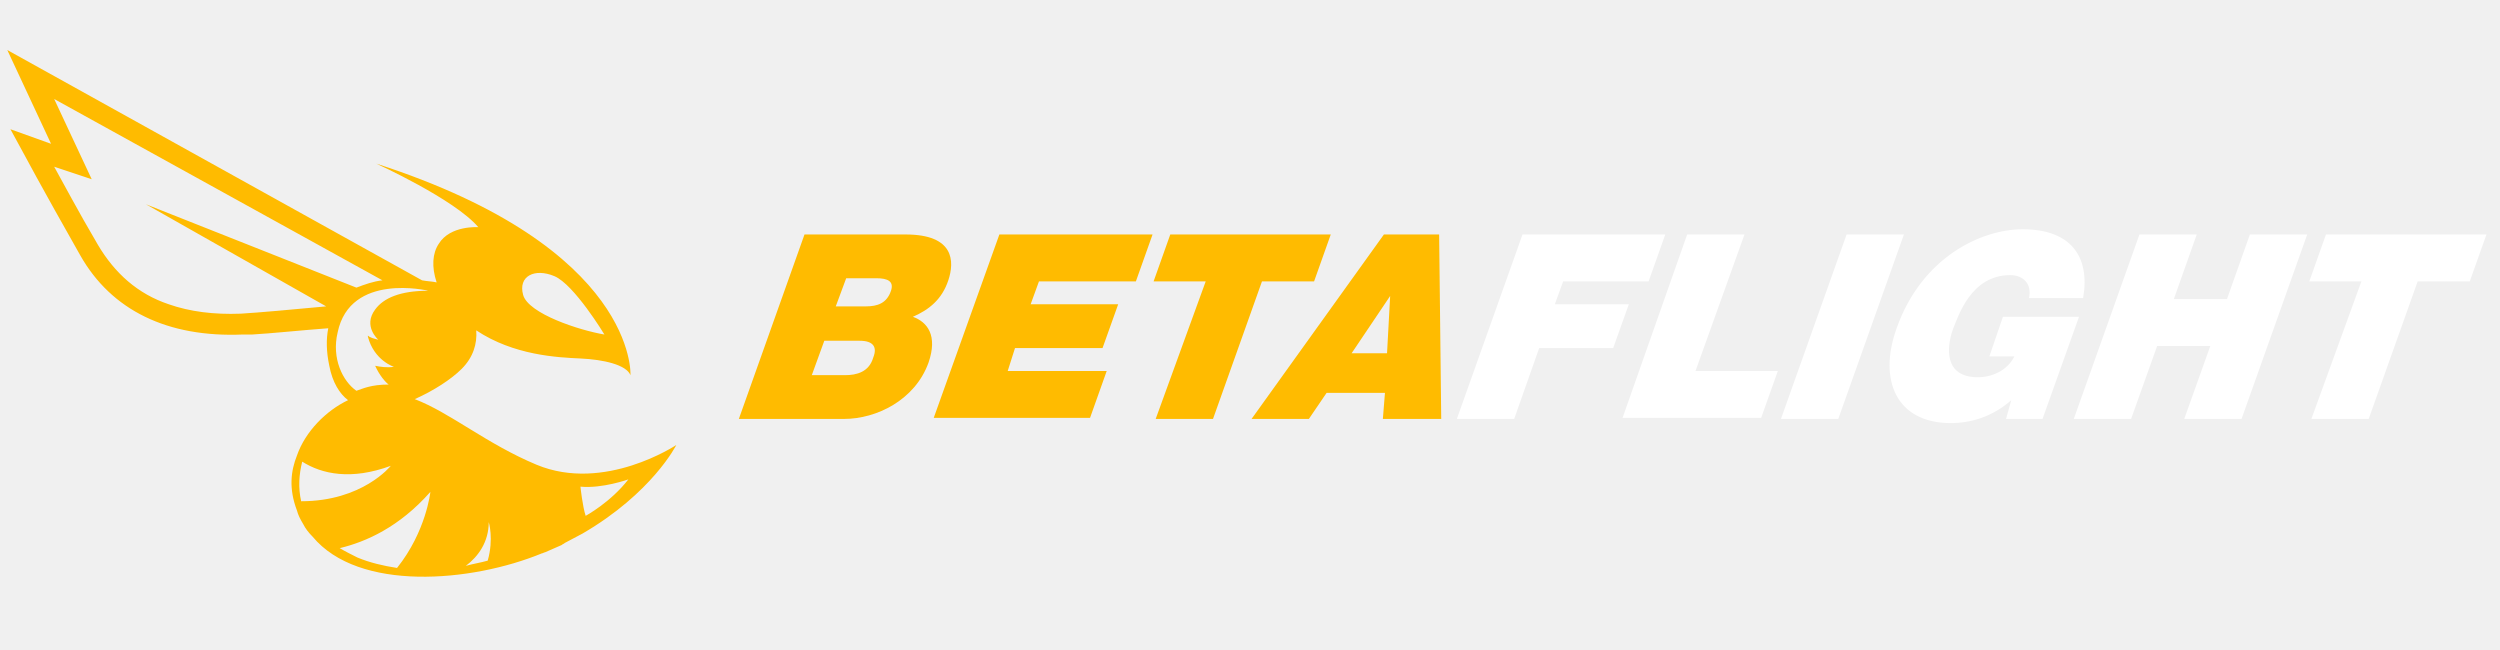
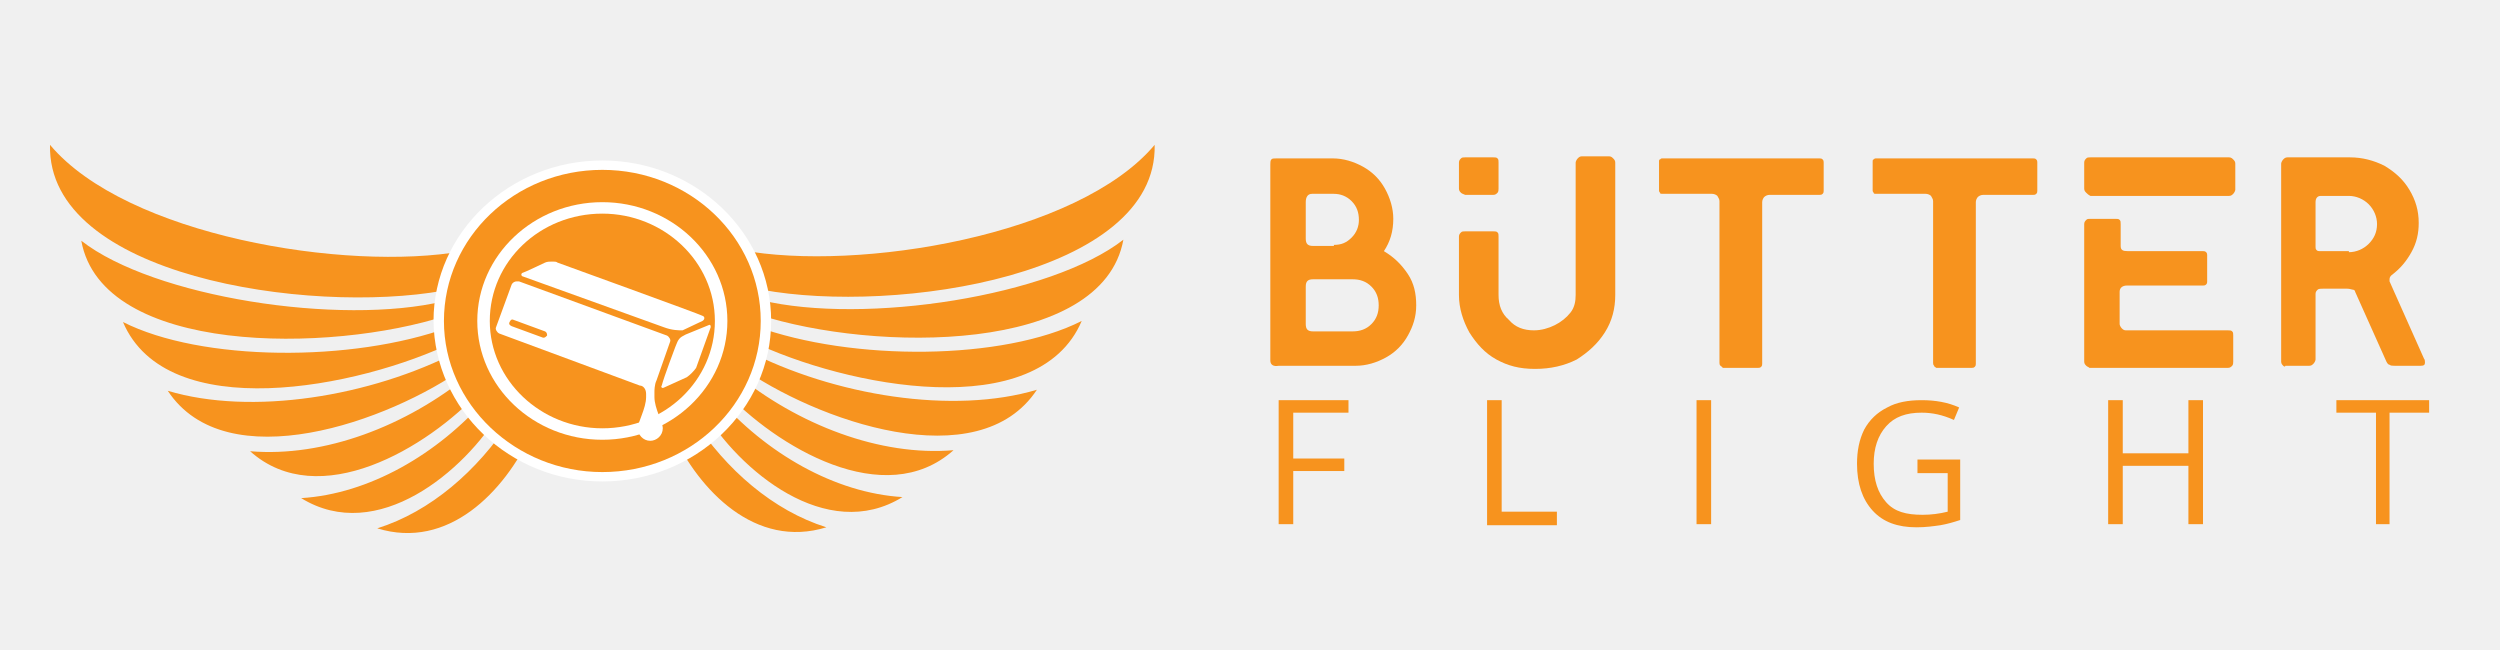
- <svg xmlns="http://www.w3.org/2000/svg" version="1.1" id="svg4057" x="0px" y="0px" viewBox="-21 39.4 239.9 62.3" style="enable-background:new -21 39.4 239.9 62.3;" xml:space="preserve">
+ <svg xmlns="http://www.w3.org/2000/svg" version="1.1" id="svg4057" x="0px" y="0px" viewBox="0 0 239.9 62.3" style="enable-background:new 0 0 239.9 62.3;" xml:space="preserve">
  <style type="text/css">
- 	.st0{fill:#FFBB00;}
- 	.st1{fill:#FFFFFF;}
+ 	.st0{fill-rule:evenodd;clip-rule:evenodd;fill:#F7931E;}
+ 	.st1{fill-rule:evenodd;clip-rule:evenodd;fill:#FFFFFF;}
+ 	.st2{fill:#FFFFFF;}
+ 	.st3{fill:#F7931E;}
</style>
  <g>
    <g>
-       <path class="st0" d="M56.2,61.9h9.7c4.7,0,4.7,2.6,4.1,4.4c-0.6,1.8-1.8,2.8-3.4,3.5c1.4,0.5,2.4,1.8,1.5,4.4    c-1.3,3.6-5,5.4-8.1,5.4H49.9L56.2,61.9z M56.9,75.4h3.2c1.1,0,2.3-0.3,2.7-1.7c0.4-1,0-1.6-1.3-1.6h-3.4L56.9,75.4z M59.2,68.8    h2.9c1.1,0,2-0.3,2.4-1.5c0.3-0.9-0.3-1.2-1.4-1.2h-2.9L59.2,68.8z" />
-       <path class="st0" d="M74.9,61.9h14.7L88,66.4h-9.3l-0.8,2.2h8.4l-1.5,4.2h-8.4L75.7,75h9.5l-1.6,4.5h-15L74.9,61.9z" />
-       <path class="st0" d="M94.7,66.4h-5l1.6-4.5h15.4l-1.6,4.5h-5l-4.7,13.2h-5.5L94.7,66.4z" />
-       <path class="st0" d="M111.8,61.9h5.3l0.2,17.7h-5.6l0.2-2.5h-5.6l-1.7,2.5h-5.5L111.8,61.9z M112.1,73.3l0.3-5.5l0,0l-3.7,5.5    H112.1z" />
-       <path class="st1" d="M125.1,61.9h13.7l-1.6,4.5H129l-0.8,2.2h7.1l-1.5,4.2h-7.1l-2.4,6.8h-5.5L125.1,61.9z" />
-       <path class="st1" d="M140.9,61.9h5.5L141.7,75h7.9l-1.6,4.5h-13.3L140.9,61.9z" />
-       <path class="st1" d="M156.2,61.9h5.5l-6.3,17.7h-5.5L156.2,61.9z" />
-       <path class="st1" d="M172,77.8c-1.8,1.6-3.9,2.2-5.8,2.2c-5.2,0-7-4.1-5.2-9.1c2.4-6.8,8.1-9.5,12.1-9.5c4.5,0,6.5,2.5,5.8,6.6    h-5.2c0.3-1.3-0.5-2.2-1.8-2.2c-3.8,0-5,4-5.5,5.2c-0.6,1.7-0.9,4.6,2.4,4.6c1.3,0,2.8-0.6,3.5-2h-2.4l1.3-3.8h7.3l-3.5,9.8h-3.5    L172,77.8z" />
-       <path class="st1" d="M184.3,61.9h5.5l-2.2,6.2h5.1l2.2-6.2h5.5l-6.3,17.7h-5.5l2.5-7H186l-2.5,7H178L184.3,61.9z" />
-       <path class="st1" d="M205.6,66.4h-5l1.6-4.5h15.4l-1.6,4.5h-5l-4.7,13.2h-5.5L205.6,66.4z" />
+       <g>
+         <g>
+           <path class="st0" d="M110.8,13.9c0.3,12.5-24.8,16.3-37.7,13.9c0,0.3-0.1,0.7-0.1,1c10,2.4,27.9-0.4,34.8-5.8      c-2,11-23.9,10.8-35,7.2c-0.1,0.4-0.2,0.7-0.3,1.1c9.3,3.4,23.8,3.3,31.3-0.5c-4.2,9.9-22.5,6.4-31.8,1.9      c-0.1,0.3-0.2,0.6-0.4,0.9c8.5,4.4,19.9,6.2,27.9,3.8c-5.6,8.5-21.2,3-28.6-2.3c-0.1,0.2-0.3,0.5-0.4,0.7c6.1,5,14,8,21,7.4      c-6.6,5.9-17-0.3-22.1-5.8c-0.2,0.3-0.4,0.5-0.6,0.7c4.7,5.4,11.3,9.2,17.8,9.6c-7.3,4.5-15.7-2.6-19.1-8.3      c-0.3,0.3-0.6,0.5-1,0.8c3.2,4.9,7.7,8.8,12.8,10.4c-6.8,2.1-12.2-3.5-14.8-9.1c-1.8,1.1-4,1.9-6.6,2.4v-4.3      c7.5-1.5,11.8-8.2,13.2-15.6C82.4,26.1,103.5,22.6,110.8,13.9z" />
+         </g>
+         <g>
+           <path class="st0" d="M4.8,13.9C4.5,26.5,29.6,30.2,42.5,27.9c0,0.3,0.1,0.7,0.1,1c-10,2.4-27.9-0.4-34.8-5.8      c2,11,23.9,10.8,35,7.2c0.1,0.4,0.2,0.7,0.3,1.1c-9.3,3.4-23.8,3.3-31.3-0.5c4.2,9.9,22.5,6.4,31.8,1.9c0.1,0.3,0.2,0.6,0.4,0.9      c-8.5,4.4-19.9,6.2-27.9,3.8c5.6,8.5,21.2,3,28.6-2.3c0.1,0.2,0.3,0.5,0.4,0.7c-6.1,5-14,8-21.1,7.4c6.6,5.9,17-0.3,22.1-5.8      c0.2,0.3,0.4,0.5,0.6,0.7c-4.7,5.4-11.3,9.2-17.8,9.6c7.3,4.5,15.7-2.6,19.1-8.3c0.3,0.3,0.6,0.5,1,0.8      c-3.2,4.9-7.7,8.8-12.8,10.4c6.8,2.1,12.2-3.5,14.8-9.1c1.8,1.1,4,1.9,6.6,2.4v-4.3c-7.5-1.5-11.8-8.2-13.2-15.6      C33.2,26.1,12.1,22.6,4.8,13.9z" />
+         </g>
+       </g>
+       <g>
+         <path class="st1" d="M57.8,46.2c8.9,0,16.2-6.9,16.2-15.4c0-8.5-7.3-15.4-16.2-15.4c-8.9,0-16.2,6.9-16.2,15.4     C41.7,39.3,48.9,46.2,57.8,46.2z" />
+       </g>
+       <g>
+         <path class="st0" d="M57.8,45.3c8.4,0,15.2-6.5,15.2-14.5c0-8-6.8-14.5-15.2-14.5c-8.4,0-15.2,6.5-15.2,14.5     C42.6,38.8,49.5,45.3,57.8,45.3z" />
+       </g>
+       <g>
+         <path class="st1" d="M57.8,42.2c6.6,0,12-5.1,12-11.4c0-6.3-5.4-11.4-12-11.4c-6.6,0-12,5.1-12,11.4     C45.8,37.1,51.2,42.2,57.8,42.2z" />
+       </g>
+       <g>
+         <path class="st0" d="M57.8,41.1c6,0,10.8-4.6,10.8-10.3c0-5.7-4.9-10.3-10.8-10.3c-6,0-10.8,4.6-10.8,10.3     C47,36.5,51.9,41.1,57.8,41.1z" />
+       </g>
+       <g>
+         <path class="st2" d="M63.7,31.4l-13.6-4.9c-0.1-0.1-0.1-0.2,0-0.3c0.1,0,2.2-1,2.2-1c0.2-0.1,0.5-0.1,0.7-0.1     c0.2,0,0.4,0,0.5,0.1c0,0,13.8,5,13.9,5.1c0.3,0.1,0.2,0.4,0,0.5c-0.2,0.1-1.9,0.9-1.9,0.9C65.1,31.7,64.5,31.7,63.7,31.4z      M65.8,32.1c-0.6,0.3-0.7,0.4-1,1.2c0,0-1.1,2.9-1.3,3.7c-0.1,0.1,0,0.3,0.2,0.2l2.2-1c0.3-0.2,0.7-0.6,0.9-0.9l1.4-3.9     c0-0.1,0-0.3-0.2-0.2L65.8,32.1z M62.8,37.6c0,0.1,0,0.3,0,0.5c0,1.1,0.8,2.4,0.8,3c0,0.7-0.6,1.2-1.2,1.2     c-0.7,0-1.2-0.6-1.2-1.2c0-0.6,0.8-1.9,0.8-3c0-0.2,0-0.2,0-0.3c0-0.5-0.3-0.8-0.6-0.8L47.9,32c-0.2-0.1-0.4-0.4-0.3-0.6l1.5-4.1     c0.1-0.2,0.3-0.3,0.5-0.3c0.1,0,0.1,0,0.2,0L64,32.2c0.2,0.1,0.4,0.4,0.3,0.6L63,36.5C62.8,36.9,62.8,37.5,62.8,37.6z M52.3,31.8     l-3-1.1c-0.2-0.1-0.3,0-0.4,0.2c-0.1,0.2,0,0.3,0.2,0.4l3,1.1c0,0,0.1,0,0.1,0c0.1,0,0.2-0.1,0.3-0.2     C52.5,32.1,52.5,31.9,52.3,31.8z" />
+       </g>
    </g>
-     <path class="st0" d="M30.5,84c-4.8-2-8.3-5-11.7-6.3c1.8-0.8,3.5-1.9,4.5-2.9c1.1-1.1,1.5-2.4,1.4-3.7c3.6,2.4,7.8,2.6,10,2.7   c2.2,0.1,4.4,0.6,4.8,1.6c0,0,0.7-12.2-24.4-20.3c0,0,7.5,3.4,9.8,6.1c0,0-2.7-0.2-3.8,1.6c-0.6,0.9-0.7,2.2-0.2,3.7   c-0.4-0.1-0.9-0.1-1.4-0.2l-39.8-22.1l4.2,9l-3.9-1.4l1.2,2.2c0,0,1.7,3.2,5.5,9.9c3,5.3,8.4,7.9,15.6,7.6c0.3,0,0.6,0,0.9,0   c1.8-0.1,4.6-0.4,7.3-0.6c-0.2,1-0.2,2.2,0.1,3.6c0.3,1.6,1,2.7,1.8,3.3c-2.1,1-4.1,3-4.9,5.3c0,0,0,0,0,0c-0.6,1.5-0.8,3.2,0,5.3   c0,0,0,0,0,0c0.1,0.4,0.3,0.8,0.6,1.3c0.2,0.4,0.5,0.8,0.9,1.2c4.4,5.3,15.2,4.4,22,1.6c0.1,0,0.2-0.1,0.3-0.1   c0.5-0.2,1.1-0.5,1.6-0.7c0.1-0.1,0.2-0.1,0.3-0.2c0.6-0.3,1.1-0.6,1.7-0.9c6.7-3.9,9-8.5,9-8.5S37,86.7,30.5,84z M32.2,65.9   c1.9,0.8,4.8,5.6,4.8,5.6c-2.4-0.4-7.3-2-7.8-3.8S30.3,65.1,32.2,65.9z M25.9,89.5c0,0,0.5,1.6-0.1,3.7c-0.7,0.2-1.4,0.3-2.1,0.5   C24.9,92.8,25.9,91.4,25.9,89.5z M-7,59l17.3,9.8c-3.2,0.3-6.5,0.6-8.2,0.7c-2.6,0.1-4.9-0.2-6.9-0.9c-3-1-5.2-3-6.8-5.7   c-2-3.4-3.3-5.9-4.2-7.5l3.6,1.2l-3.6-7.7l31.5,17.4c-0.9,0.1-1.7,0.4-2.5,0.7L-7,59z M11.4,71.3c1.2-5.8,8.7-4,8.7-4   c-2.7,0-4.3,0.7-5.1,1.8c-1.2,1.6,0.3,2.9,0.3,2.9c-0.4-0.1-0.8-0.2-1-0.4c0,0,0,0,0,0.1c0.6,2.3,2.5,2.9,2.5,2.9   c-0.7,0.1-1.3,0-1.8-0.1c0.4,0.9,1,1.6,1.3,1.8c-1.7,0-2.5,0.4-3.1,0.6C11.9,76,10.8,73.8,11.4,71.3z M16.5,84.1   c0,0-2.7,3.4-8.6,3.4c-0.3-1.3-0.2-2.6,0.1-3.8C9.9,84.9,12.7,85.5,16.5,84.1z M11.6,92c2.5-0.6,5.7-2,8.7-5.4c0,0-0.4,3.8-3.2,7.3   c-1.3-0.2-2.6-0.5-3.8-1C12.7,92.6,12.1,92.3,11.6,92z M35.2,88.9c-0.3-0.9-0.5-2.8-0.5-2.8c2.1,0.2,4.6-0.7,4.6-0.7   C37.6,87.6,35.2,88.9,35.2,88.9z" />
+     <g>
+       <g>
+         <path class="st3" d="M121.9,34.6V15.8c0-0.2,0-0.4,0.1-0.5c0.1-0.1,0.2-0.1,0.5-0.1h5.4c1,0,2,0.3,2.9,0.8     c0.9,0.5,1.6,1.2,2.1,2.1c0.5,0.9,0.8,1.9,0.8,2.9c0,1.2-0.3,2.2-0.9,3.1c1,0.6,1.7,1.3,2.3,2.2c0.6,0.9,0.8,1.9,0.8,3     c0,1.1-0.3,2-0.8,2.9c-0.5,0.9-1.2,1.6-2.1,2.1c-0.9,0.5-1.9,0.8-2.9,0.8l-7.4,0C122.2,35.2,121.9,35,121.9,34.6z M128,23.5     c0.7,0,1.2-0.2,1.7-0.7c0.5-0.5,0.7-1.1,0.7-1.7c0-0.7-0.2-1.3-0.7-1.8c-0.5-0.5-1.1-0.7-1.7-0.7h-2.1c-0.4,0-0.6,0.3-0.6,0.8     v3.5c0,0.5,0.2,0.7,0.7,0.7H128z M129.8,31.8c0.7,0,1.3-0.2,1.8-0.7c0.5-0.5,0.7-1.1,0.7-1.8c0-0.7-0.2-1.3-0.7-1.8     c-0.5-0.5-1.1-0.7-1.8-0.7H126c-0.5,0-0.7,0.2-0.7,0.7v3.6c0,0.5,0.2,0.7,0.7,0.7L129.8,31.8z" />
+         <path class="st3" d="M143.6,34.5c-1.1-0.6-1.9-1.5-2.6-2.6c-0.6-1.1-1-2.3-1-3.6v-5.6c0-0.2,0.1-0.3,0.2-0.4     c0.1-0.1,0.2-0.1,0.4-0.1h2.7c0.2,0,0.3,0,0.4,0.1c0.1,0.1,0.1,0.2,0.1,0.4v5.6c0,1,0.3,1.8,1,2.4c0.6,0.7,1.4,1,2.4,1     c0.7,0,1.4-0.2,2-0.5c0.6-0.3,1.1-0.7,1.5-1.2c0.4-0.5,0.5-1.1,0.5-1.7V15.6c0-0.1,0.1-0.3,0.2-0.4c0.1-0.1,0.2-0.2,0.4-0.2h2.6     c0.2,0,0.3,0.1,0.4,0.2c0.1,0.1,0.2,0.2,0.2,0.4v12.7c0,1.3-0.3,2.5-1,3.6c-0.7,1.1-1.6,1.9-2.7,2.6c-1.2,0.6-2.5,0.9-4,0.9     C145.8,35.4,144.7,35.1,143.6,34.5z M140.2,18.5c-0.1-0.1-0.2-0.2-0.2-0.4v-2.5c0-0.2,0.1-0.3,0.2-0.4c0.1-0.1,0.2-0.1,0.4-0.1     h2.7c0.2,0,0.3,0,0.4,0.1c0.1,0.1,0.1,0.2,0.1,0.4v2.5c0,0.1,0,0.3-0.1,0.4c-0.1,0.1-0.2,0.2-0.4,0.2h-2.7     C140.4,18.6,140.3,18.6,140.2,18.5z" />
+         <path class="st3" d="M165.1,35.1c-0.1-0.1-0.1-0.2-0.1-0.3V19.3c0-0.2-0.1-0.3-0.2-0.5c-0.1-0.1-0.3-0.2-0.5-0.2h-4.8     c-0.1,0-0.2,0-0.2-0.1c-0.1-0.1-0.1-0.2-0.1-0.2v-2.8c0-0.1,0-0.2,0.1-0.2c0.1-0.1,0.1-0.1,0.2-0.1h15.1c0.1,0,0.2,0,0.3,0.1     c0.1,0.1,0.1,0.2,0.1,0.3v2.7c0,0.1,0,0.2-0.1,0.3c-0.1,0.1-0.2,0.1-0.3,0.1h-4.8c-0.2,0-0.4,0.1-0.5,0.2     c-0.1,0.1-0.2,0.3-0.2,0.5v15.5c0,0.1,0,0.2-0.1,0.3c-0.1,0.1-0.2,0.1-0.3,0.1h-3.4C165.3,35.2,165.2,35.2,165.1,35.1z" />
+         <path class="st3" d="M185.6,35.1c-0.1-0.1-0.1-0.2-0.1-0.3V19.3c0-0.2-0.1-0.3-0.2-0.5c-0.1-0.1-0.3-0.2-0.5-0.2H180     c-0.1,0-0.2,0-0.2-0.1c-0.1-0.1-0.1-0.2-0.1-0.2v-2.8c0-0.1,0-0.2,0.1-0.2c0.1-0.1,0.1-0.1,0.2-0.1h15.1c0.1,0,0.2,0,0.3,0.1     c0.1,0.1,0.1,0.2,0.1,0.3v2.7c0,0.1,0,0.2-0.1,0.3c-0.1,0.1-0.2,0.1-0.3,0.1h-4.8c-0.2,0-0.4,0.1-0.5,0.2     c-0.1,0.1-0.2,0.3-0.2,0.5v15.5c0,0.1,0,0.2-0.1,0.3c-0.1,0.1-0.2,0.1-0.3,0.1h-3.4C185.7,35.2,185.6,35.2,185.6,35.1z" />
+         <path class="st3" d="M200.2,18.5c-0.1-0.1-0.2-0.2-0.2-0.4v-2.5c0-0.2,0.1-0.3,0.2-0.4c0.1-0.1,0.2-0.1,0.4-0.1h13.3     c0.2,0,0.3,0.1,0.4,0.2c0.1,0.1,0.2,0.2,0.2,0.4v2.5c0,0.1-0.1,0.3-0.2,0.4c-0.1,0.1-0.2,0.2-0.4,0.2h-13.3     C200.4,18.7,200.3,18.6,200.2,18.5z M200.2,35.1c-0.1-0.1-0.2-0.2-0.2-0.4V21.5c0-0.2,0.1-0.3,0.2-0.4c0.1-0.1,0.2-0.1,0.4-0.1     h2.4c0.2,0,0.3,0,0.4,0.1c0.1,0.1,0.1,0.2,0.1,0.4v2.1c0,0.4,0.2,0.5,0.7,0.5h7.2c0.1,0,0.2,0,0.3,0.1c0.1,0.1,0.1,0.2,0.1,0.3     V27c0,0.1,0,0.2-0.1,0.3c-0.1,0.1-0.2,0.1-0.3,0.1h-7.3c-0.4,0-0.7,0.2-0.7,0.6v3.1c0,0.1,0.1,0.3,0.2,0.4     c0.1,0.1,0.2,0.2,0.4,0.2h9.8c0.2,0,0.3,0,0.4,0.1c0.1,0.1,0.1,0.2,0.1,0.4v2.5c0,0.1,0,0.3-0.1,0.4c-0.1,0.1-0.2,0.2-0.4,0.2     h-13.3C200.4,35.2,200.3,35.2,200.2,35.1z" />
+         <path class="st3" d="M219.1,35.1c-0.1-0.1-0.2-0.2-0.2-0.4v-19c0-0.1,0.1-0.3,0.2-0.4c0.1-0.1,0.2-0.2,0.4-0.2h6     c1.2,0,2.3,0.3,3.3,0.8c1,0.6,1.8,1.3,2.4,2.3c0.6,1,0.9,2,0.9,3.2c0,1-0.2,1.9-0.7,2.8c-0.5,0.9-1.1,1.6-1.9,2.2     c-0.1,0.1-0.2,0.2-0.2,0.4c0,0.1,0,0.1,0,0.1c0,0,0,0.1,0,0.1l3.3,7.4c0.1,0.1,0.1,0.3,0.1,0.4c0,0.2-0.1,0.3-0.4,0.3h-2.5     c-0.2,0-0.4,0-0.5-0.1c-0.1,0-0.2-0.1-0.3-0.3l-3-6.7c0-0.1-0.1-0.2-0.2-0.2c-0.1,0-0.3-0.1-0.6-0.1H223c-0.3,0-0.5,0-0.6,0.1     c-0.1,0.1-0.2,0.2-0.2,0.4v6.3c0,0.1-0.1,0.3-0.2,0.4c-0.1,0.1-0.2,0.2-0.4,0.2h-2.3C219.3,35.2,219.2,35.2,219.1,35.1z      M225.4,24.2c0.7,0,1.4-0.3,1.9-0.8c0.5-0.5,0.8-1.1,0.8-1.9c0-0.7-0.3-1.4-0.8-1.9c-0.5-0.5-1.2-0.8-1.9-0.8h-2.7     c-0.3,0-0.5,0.2-0.5,0.6v4.3c0,0.1,0,0.2,0.1,0.3c0.1,0.1,0.2,0.1,0.3,0.1H225.4z" />
+       </g>
+       <g>
+         <path class="st3" d="M124.1,50.3h-1.4V38.4h6.7v1.2h-5.3V44h4.9v1.2h-4.9V50.3z" />
+         <path class="st3" d="M142.7,50.3V38.4h1.4v10.7h5.3v1.3H142.7z" />
+         <path class="st3" d="M162.8,50.3V38.4h1.4v11.9H162.8z" />
+         <path class="st3" d="M184,44.1h4.1v5.8c-0.6,0.2-1.3,0.4-1.9,0.5c-0.7,0.1-1.4,0.2-2.3,0.2c-1.8,0-3.2-0.5-4.2-1.6     c-1-1.1-1.5-2.6-1.5-4.5c0-1.2,0.2-2.3,0.7-3.3c0.5-0.9,1.2-1.6,2.2-2.1c0.9-0.5,2-0.7,3.3-0.7c1.3,0,2.5,0.2,3.6,0.7l-0.5,1.2     c-1.1-0.5-2.1-0.7-3.1-0.7c-1.5,0-2.6,0.4-3.4,1.3c-0.8,0.9-1.2,2.1-1.2,3.6c0,1.6,0.4,2.8,1.2,3.7s1.9,1.2,3.5,1.2     c0.8,0,1.6-0.1,2.4-0.3v-3.7H184V44.1z" />
+         <path class="st3" d="M211.4,50.3H210v-5.6h-6.3v5.6h-1.4V38.4h1.4v5.1h6.3v-5.1h1.4V50.3z" />
+         <path class="st3" d="M229.4,50.3H228V39.6h-3.8v-1.2h8.9v1.2h-3.8V50.3z" />
+       </g>
+     </g>
  </g>
</svg>
